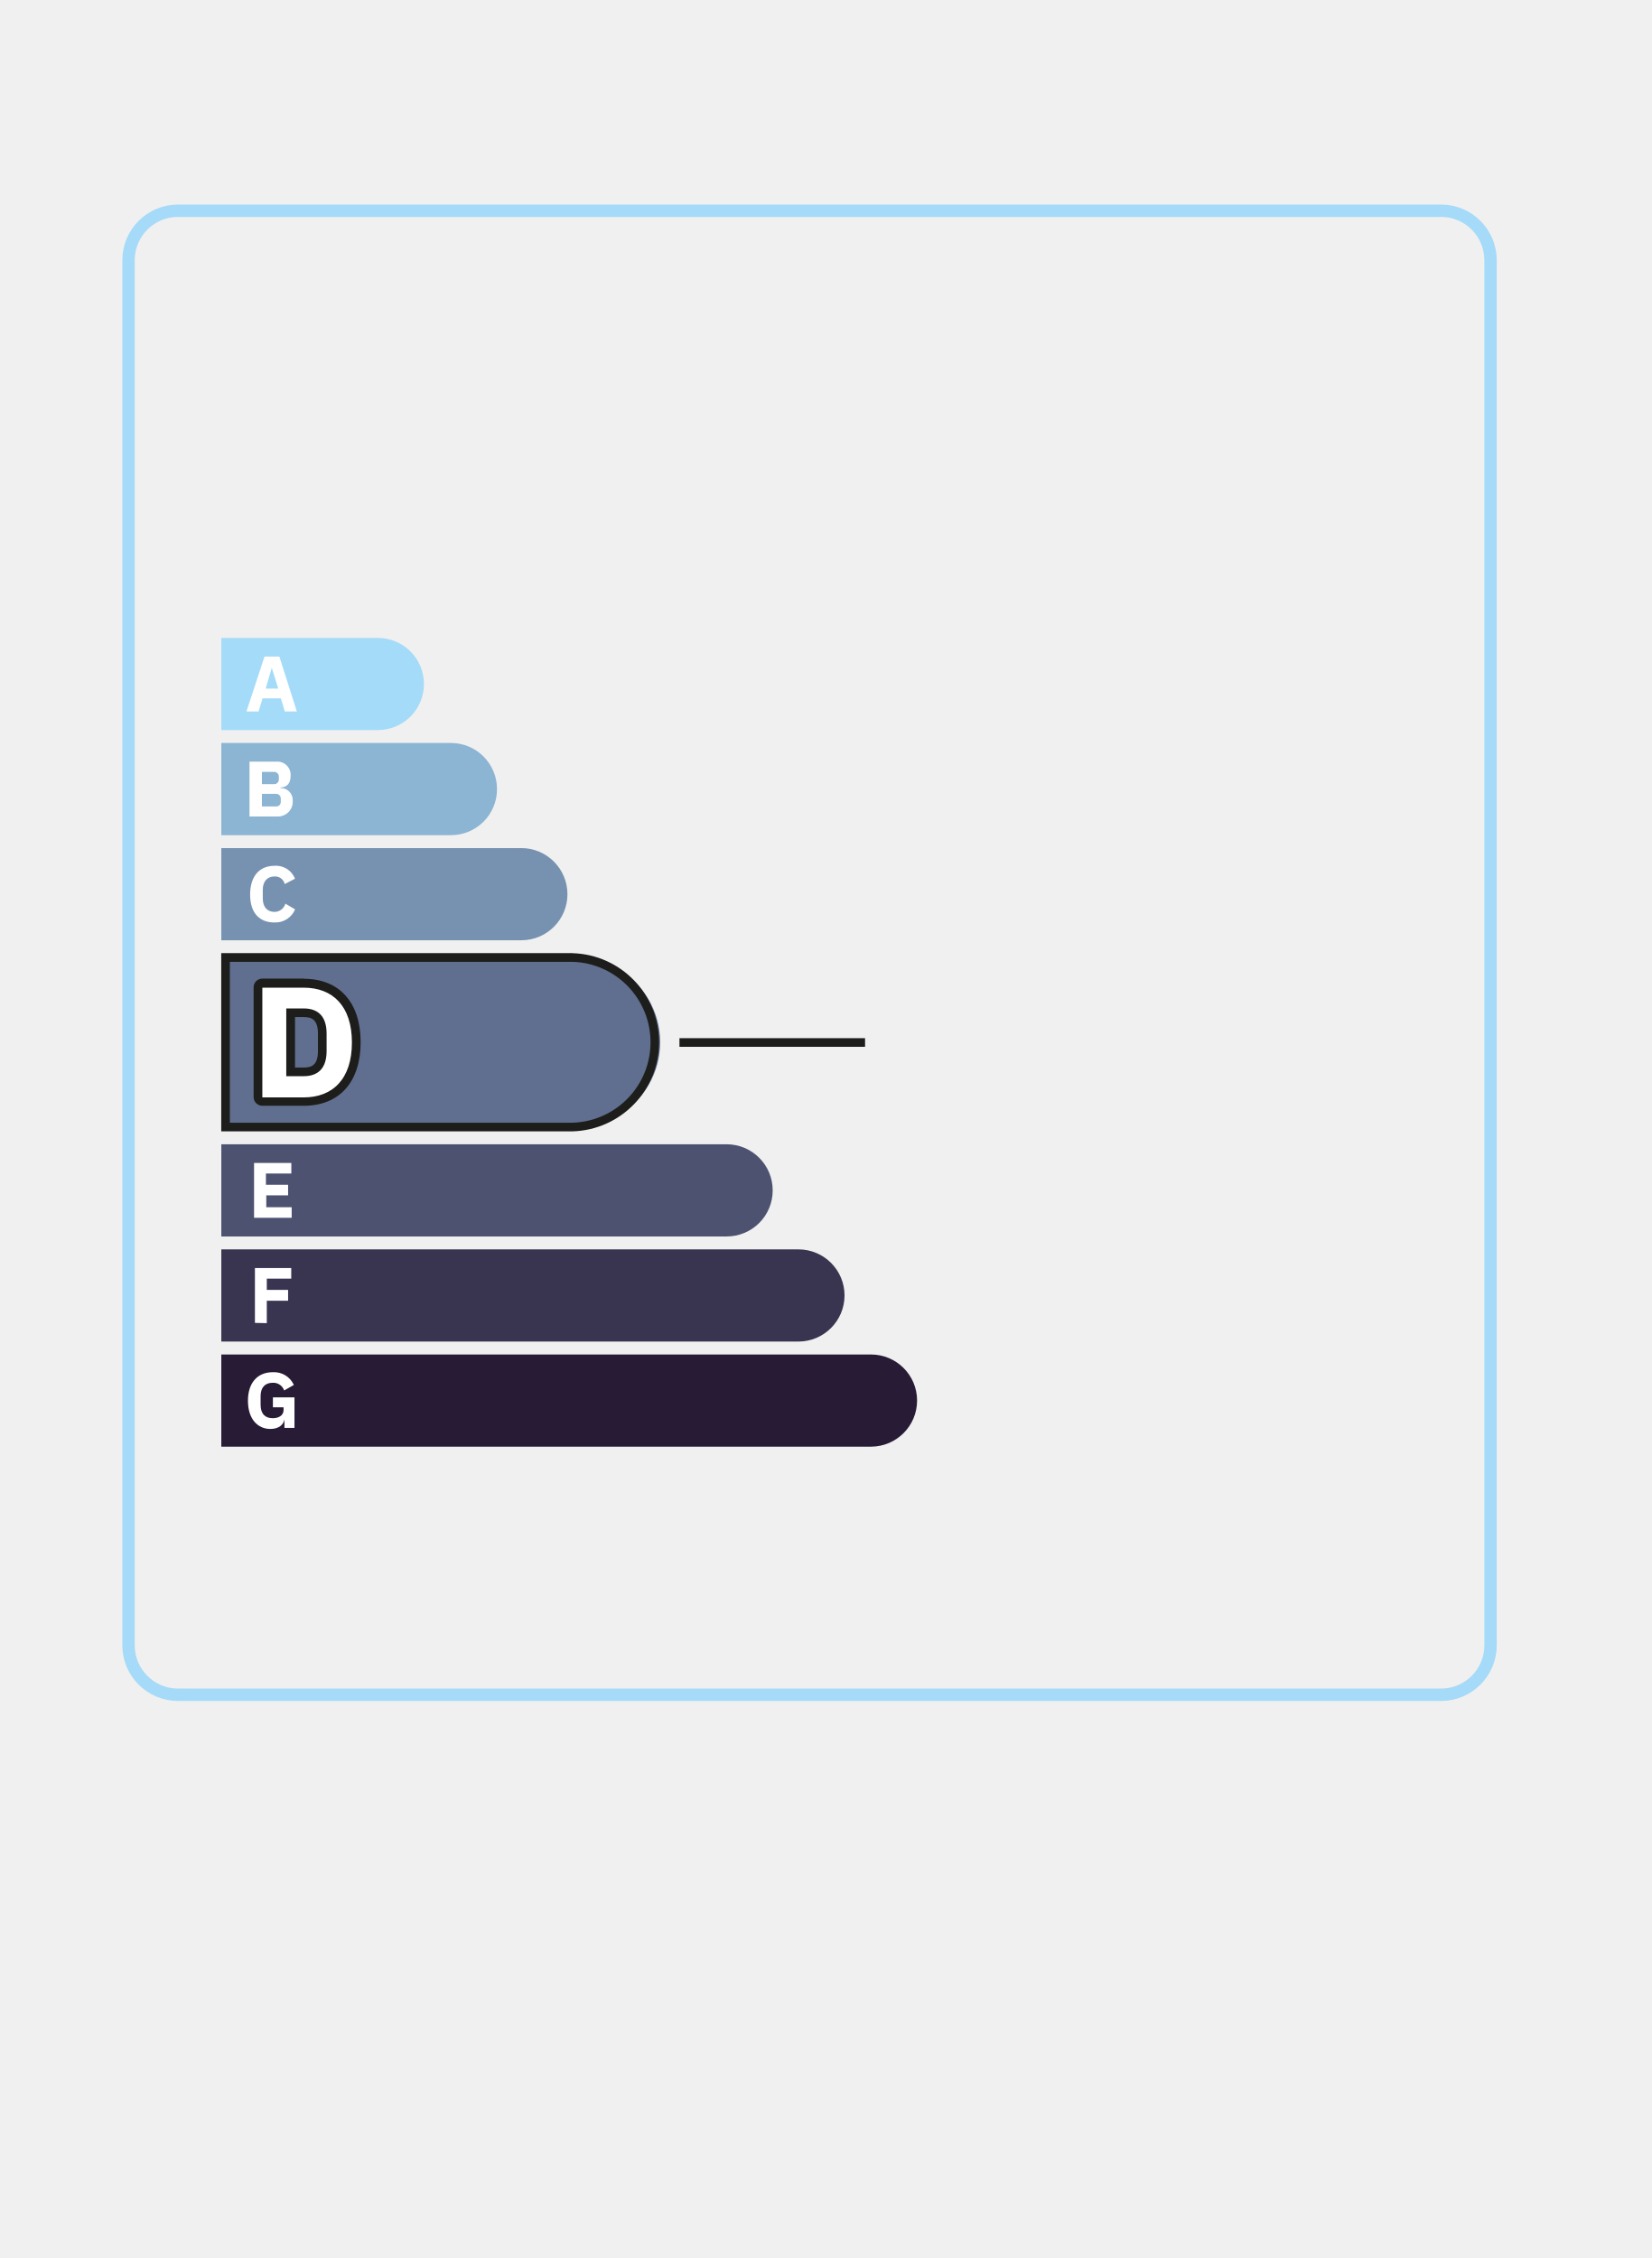
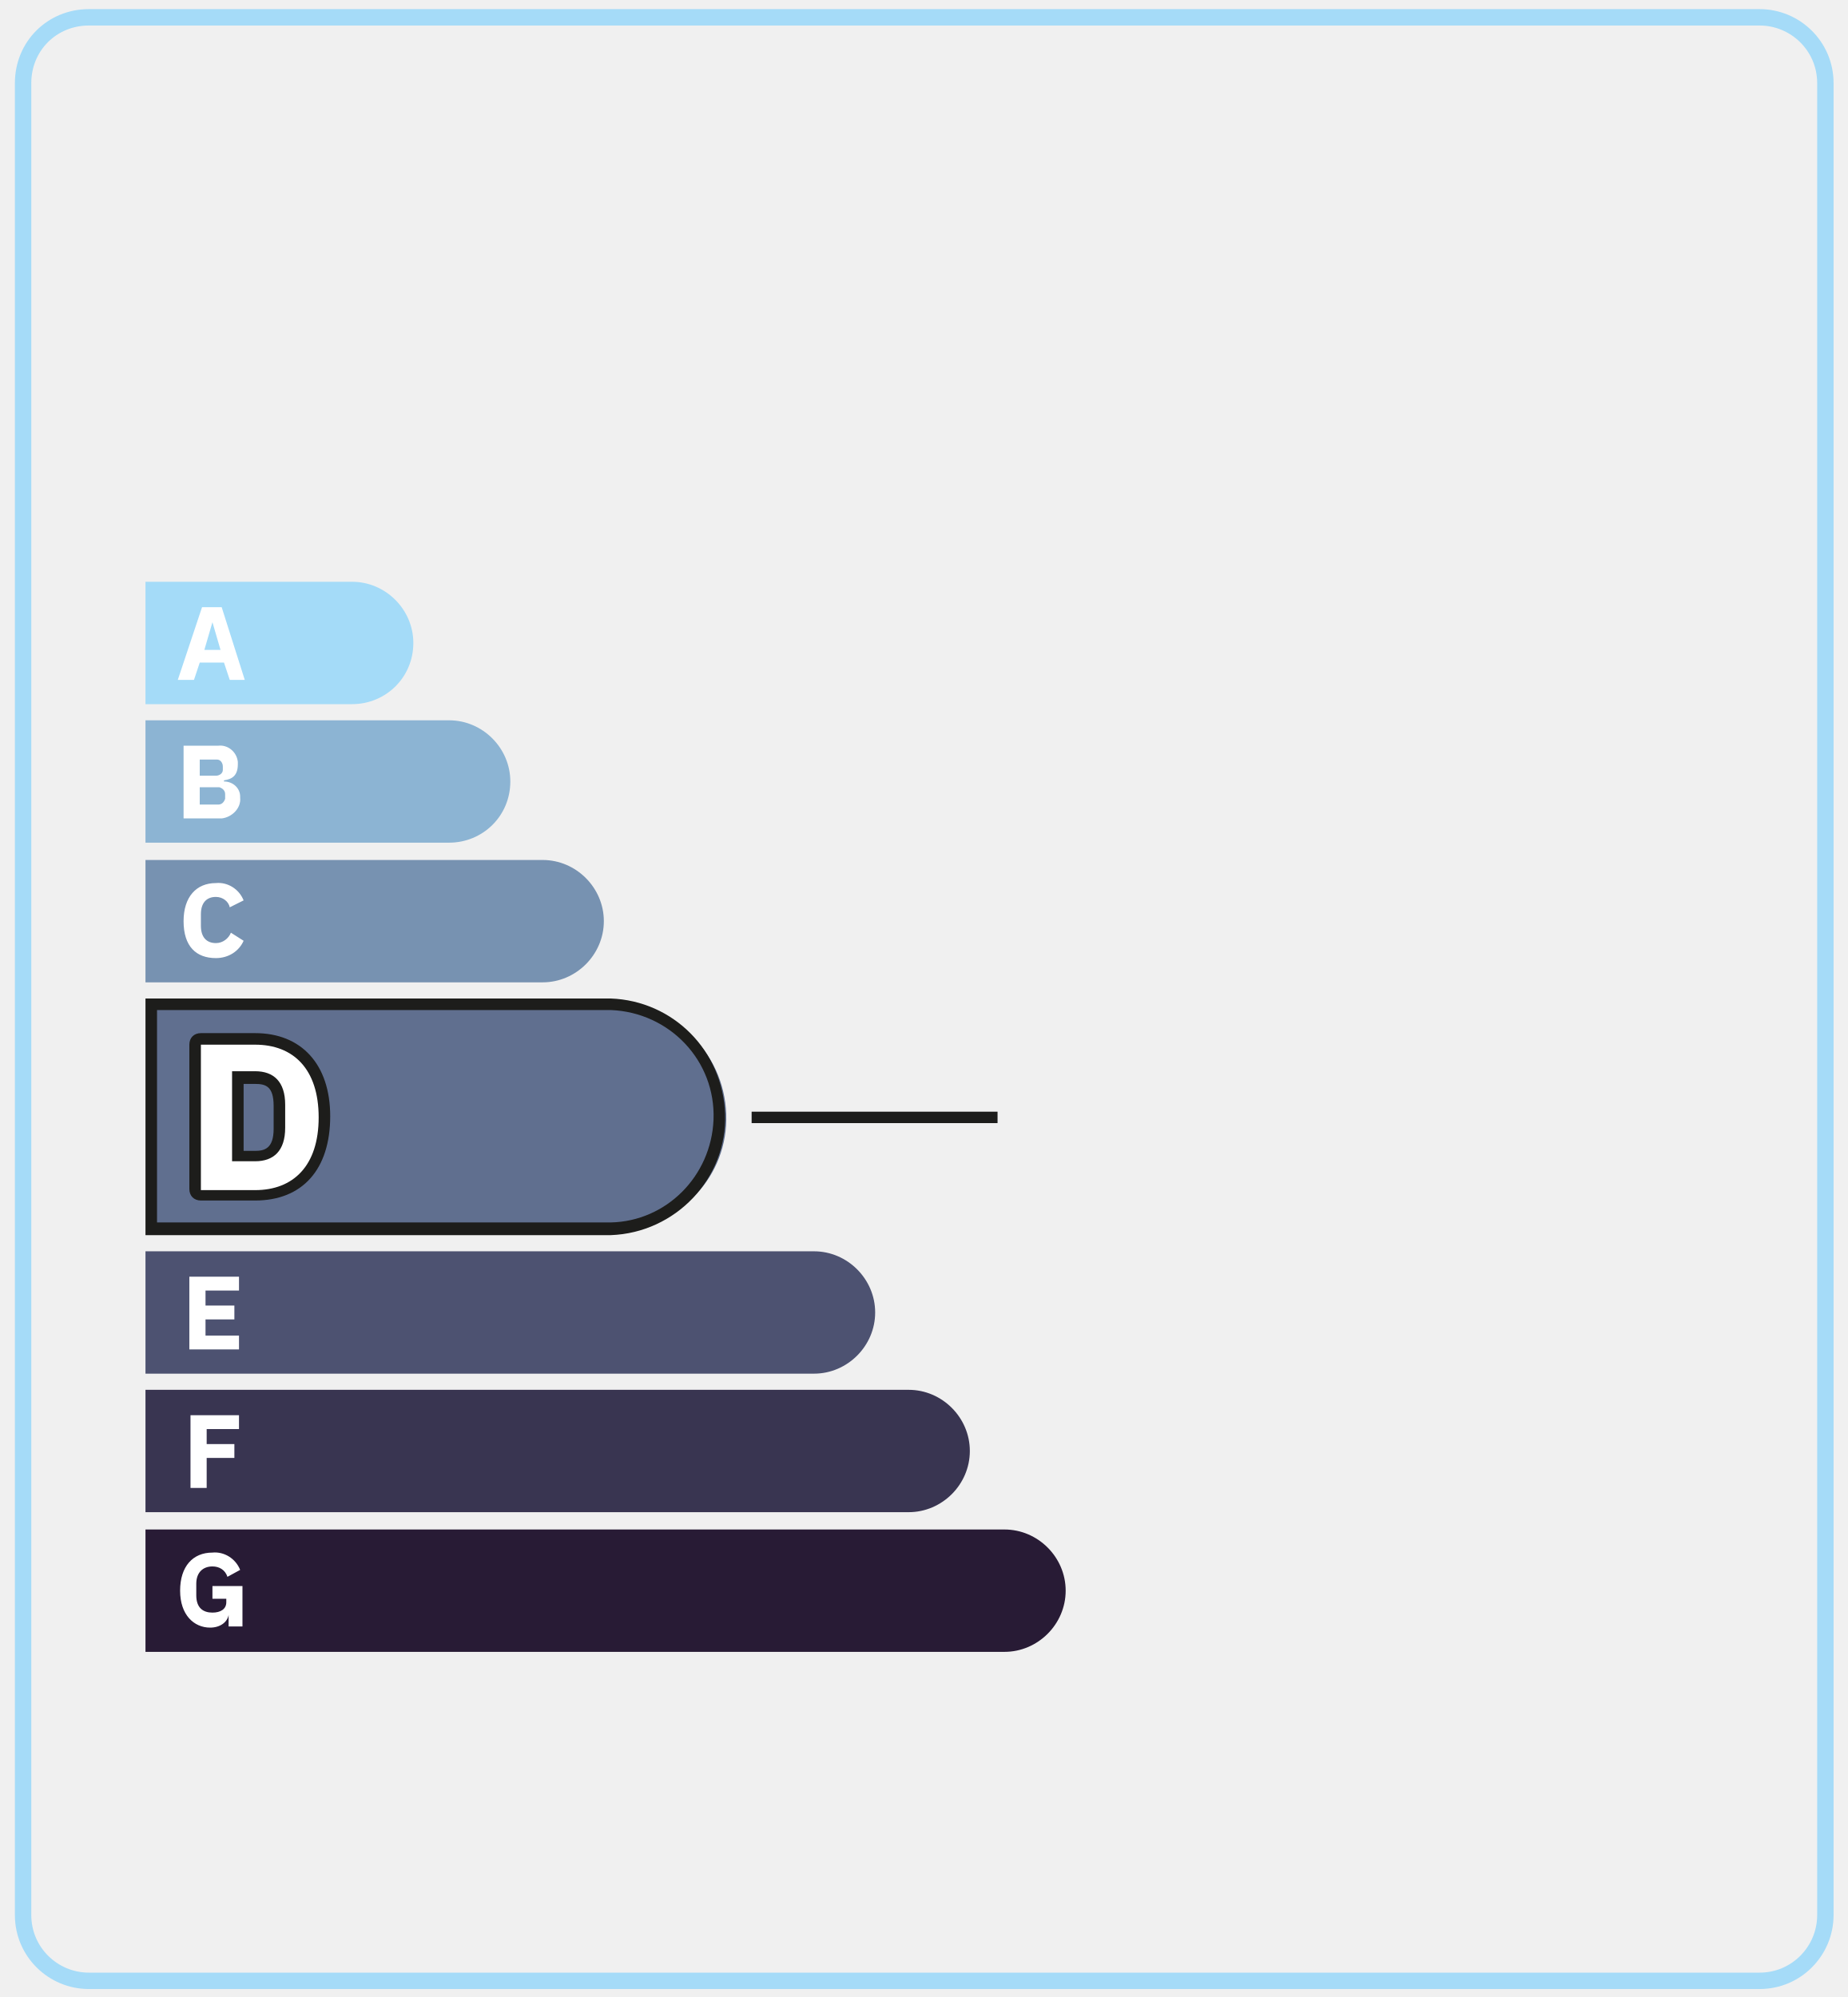
- <svg xmlns="http://www.w3.org/2000/svg" width="66.74mm" height="91.25mm" viewBox="0 0 189.18 258.66">
-   <defs>
-     <style>.a{fill:#a4dbf8;}.b{fill:#fff;}.c{fill:#7792b1;}.d{fill:#606f8f;}.e{fill:#1d1d1b;}.f{fill:#4d5271;}.g{fill:#393551;}.h{fill:#281b35;}.i{fill:#8cb4d3;}.j,.k{fill:none;}.j{stroke:#a5dbf8;stroke-miterlimit:10;stroke-width:1.42px;}.k{stroke:#1d1d1b;stroke-width:0.99px;}</style>
-   </defs>
-   <path class="a" d="M25.35,83.63H43.28a5.27,5.27,0,0,0,5.28-5.28h0a5.27,5.27,0,0,0-5.28-5.27H25.35Z" />
-   <path class="b" d="M32.62,81.5,32.17,80h-2.1l-.45,1.5H28.23l2.07-6.29H32L34,81.5Zm-1.49-5h0l-.7,2.38h1.44Z" />
-   <path class="c" d="M25.35,107.71h34.4A5.28,5.28,0,0,0,65,102.43h0a5.29,5.29,0,0,0-5.28-5.28H25.35Z" />
-   <path class="b" d="M28.65,102.48c0-2.13,1.09-3.3,2.79-3.3a2.33,2.33,0,0,1,2.35,1.48l-1.18.61a1.12,1.12,0,0,0-1.17-.87c-.8,0-1.34.54-1.34,1.53v1c0,1,.54,1.53,1.34,1.53a1.3,1.3,0,0,0,1.25-.94l1.11.65a2.44,2.44,0,0,1-2.36,1.5C29.74,105.68,28.65,104.6,28.65,102.48Z" />
-   <path class="d" d="M25.84,129.1V109.69H65.6a9.71,9.71,0,1,1,0,19.41Z" />
-   <path class="e" d="M65.6,110.18a9.22,9.22,0,0,1,0,18.43H26.33V110.18H65.6m0-1H25.34V129.6H65.6a10.21,10.21,0,0,0,0-20.41Z" />
-   <path class="f" d="M25.35,141.64H83.24a5.27,5.27,0,0,0,5.27-5.28h0a5.28,5.28,0,0,0-5.27-5.28H25.35Z" />
-   <path class="b" d="M29.1,139.5v-6.28h4.27v1.21H30.46v1.29H33v1.21h-2.5v1.36h2.91v1.21Z" />
-   <path class="g" d="M25.35,153.68H91.46a5.29,5.29,0,0,0,5.28-5.28h0a5.28,5.28,0,0,0-5.28-5.28H25.35Z" />
-   <path class="b" d="M29.2,151.54v-6.28h4.16v1.21h-2.8v1.29H33V149H30.56v2.57Z" />
-   <path class="h" d="M25.35,165.72H99.77a5.29,5.29,0,0,0,5.28-5.28h0a5.28,5.28,0,0,0-5.28-5.28H25.35Z" />
-   <path class="b" d="M32.58,162.58h0c-.09.63-.66,1.11-1.61,1.11-1.44,0-2.57-1.12-2.57-3.23s1.14-3.27,2.84-3.27a2.49,2.49,0,0,1,2.42,1.46l-1.11.63a1.31,1.31,0,0,0-1.31-.88c-.84,0-1.39.49-1.39,1.53v1c0,1.05.55,1.53,1.39,1.53.69,0,1.24-.32,1.24-.93v-.32H31.26v-1.14h2.47v3.5H32.58Z" />
-   <path class="i" d="M25.35,95.67h26.3a5.27,5.27,0,0,0,5.28-5.28h0a5.28,5.28,0,0,0-5.28-5.28H25.35Z" />
-   <path class="b" d="M28.58,87.25h3.05a1.52,1.52,0,0,1,1.66,1.61c0,1-.53,1.33-1.17,1.35v.06a1.38,1.38,0,0,1,1.41,1.47,1.69,1.69,0,0,1-1.62,1.79H28.58ZM30,89.83h1.36a.54.54,0,0,0,.58-.58V89a.54.54,0,0,0-.58-.58H30Zm0,2.55h1.58a.52.52,0,0,0,.58-.57v-.3a.53.53,0,0,0-.58-.57H30Z" />
-   <path class="b" d="M30.05,126.2a.5.5,0,0,1-.5-.49V113.14a.51.51,0,0,1,.5-.5h4.74c3.77,0,6,2.54,6,6.78s-2.25,6.78-6,6.78Zm4.74-3.42c1.45,0,2.13-.76,2.13-2.38v-2c0-1.62-.68-2.38-2.13-2.38H33.28v6.71Z" />
-   <path class="e" d="M34.79,113.14c3.33,0,5.52,2.11,5.52,6.28s-2.19,6.29-5.52,6.29H30.05V113.14h4.74m-2,10.14h2c1.62,0,2.62-.88,2.62-2.88v-2c0-2-1-2.88-2.62-2.88h-2v7.71m2-11.13H30.05a1,1,0,0,0-1,1v12.57a1,1,0,0,0,1,1h4.74c4.08,0,6.52-2.72,6.52-7.28s-2.44-7.27-6.52-7.27Zm-1,4.41h1c.85,0,1.63.23,1.63,1.89v2c0,1.66-.78,1.89-1.63,1.89h-1v-5.73Z" />
-   <rect class="j" x="14.72" y="24.14" width="156.02" height="170" rx="5.67" />
-   <line class="k" x1="77.83" y1="119.42" x2="99.09" y2="119.42" />
+ <svg xmlns="http://www.w3.org/2000/svg" version="1.1" id="Calque_1" x="0px" y="0px" viewBox="0 0 160 173" style="enable-background:new 0 0 160 173;" xml:space="preserve">
+   <style type="text/css">
+ 	.st0{fill:#A4DBF8;}
+ 	.st1{fill:#FFFFFF;}
+ 	.st2{fill:#7792B1;}
+ 	.st3{fill:#606F8F;}
+ 	.st4{fill:#1D1D1B;}
+ 	.st5{fill:#4D5271;}
+ 	.st6{fill:#393551;}
+ 	.st7{fill:#281B35;}
+ 	.st8{fill:#8CB4D3;}
+ 	.st9{fill:none;stroke:#A5DBF8;stroke-width:1.42;stroke-miterlimit:10;}
+ 	.st10{fill:none;stroke:#1D1D1B;stroke-width:0.99;stroke-miterlimit:4;}
+ </style>
+   <g>
+     <path class="st0" d="M12.6,61h17.9c2.9,0,5.3-2.3,5.3-5.3c0,0,0,0,0,0l0,0c0-2.9-2.4-5.3-5.3-5.3c0,0,0,0,0,0H12.6V61z" />
+     <path class="st1" d="M19.9,58.9l-0.5-1.5h-2.1l-0.5,1.5h-1.4l2.1-6.3h1.7l2,6.3H19.9z M18.4,53.9L18.4,53.9l-0.7,2.4h1.4L18.4,53.9   z" />
+     <path class="st2" d="M12.6,85.1H47c2.9,0,5.3-2.4,5.3-5.3l0,0c0-2.9-2.4-5.3-5.3-5.3H12.6V85.1z" />
+     <path class="st1" d="M15.9,79.8c0-2.1,1.1-3.3,2.8-3.3c1-0.1,2,0.5,2.4,1.5l-1.2,0.6c-0.1-0.5-0.6-0.9-1.2-0.9   c-0.8,0-1.3,0.5-1.3,1.5v1c0,1,0.5,1.5,1.3,1.5c0.6,0,1.1-0.4,1.3-0.9l1.1,0.7c-0.4,0.9-1.3,1.5-2.4,1.5C17,83,15.9,82,15.9,79.8z" />
+     <path class="st3" d="M13.1,106.5V87.1h39.8c5.4-0.2,9.8,4,10,9.4c0.2,5.4-4,9.8-9.4,10c-0.2,0-0.4,0-0.6,0H13.1z" />
+     <path class="st4" d="M52.9,87.5c5.1,0.2,9.1,4.4,8.9,9.5c-0.2,4.9-4.1,8.8-8.9,8.9H13.6V87.5H52.9 M52.9,86.5H12.6V107h40.3   c5.6-0.2,10.1-4.9,9.9-10.5C62.6,91,58.3,86.7,52.9,86.5L52.9,86.5z" />
+     <path class="st5" d="M12.6,119h57.9c2.9,0,5.3-2.4,5.3-5.3c0,0,0,0,0,0l0,0c0-2.9-2.4-5.3-5.3-5.3H12.6V119z" />
+     <path class="st1" d="M16.4,116.9v-6.3h4.3v1.2h-2.9v1.3h2.5v1.2h-2.5v1.4h2.9v1.2L16.4,116.9z" />
+     <path class="st6" d="M12.6,131h66.1c2.9,0,5.3-2.4,5.3-5.3l0,0c0-2.9-2.4-5.3-5.3-5.3H12.6V131z" />
+     <path class="st1" d="M16.5,128.9v-6.3h4.2v1.2h-2.8v1.3h2.4v1.2h-2.4v2.6L16.5,128.9z" />
+     <path class="st7" d="M12.6,143.1H87c2.9,0,5.3-2.4,5.3-5.3l0,0c0-2.9-2.4-5.3-5.3-5.3H12.6V143.1z" />
+     <path class="st1" d="M19.8,139.9L19.8,139.9c-0.1,0.6-0.7,1.1-1.6,1.1c-1.4,0-2.6-1.1-2.6-3.2c0-2.1,1.1-3.3,2.8-3.3   c1-0.1,2,0.5,2.4,1.5l-1.1,0.6c-0.2-0.6-0.7-0.9-1.3-0.9c-0.8,0-1.4,0.5-1.4,1.5v1c0,1.1,0.6,1.5,1.4,1.5c0.7,0,1.2-0.3,1.2-0.9   v-0.3h-1.2v-1.1H21v3.5h-1.2V139.9z" />
+     <path class="st8" d="M12.6,73h26.3c2.9,0,5.3-2.3,5.3-5.3c0,0,0,0,0,0l0,0c0-2.9-2.4-5.3-5.3-5.3H12.6V73z" />
+     <path class="st1" d="M15.8,64.6h3.1c0.8-0.1,1.6,0.5,1.7,1.4c0,0.1,0,0.2,0,0.2c0,1-0.5,1.3-1.2,1.4v0.1c0.8,0,1.4,0.6,1.4,1.3   c0,0,0,0.1,0,0.1c0.1,0.9-0.7,1.7-1.6,1.8c0,0,0,0,0,0h-3.3V64.6z M17.3,67.2h1.4c0.3,0,0.6-0.2,0.6-0.5c0,0,0-0.1,0-0.1v-0.2   c0-0.3-0.2-0.6-0.5-0.6c0,0-0.1,0-0.1,0h-1.4V67.2z M17.3,69.7h1.6c0.3,0,0.5-0.2,0.6-0.5c0,0,0-0.1,0-0.1v-0.3   c0-0.3-0.2-0.5-0.5-0.6c0,0-0.1,0-0.1,0h-1.6V69.7z" />
+     <path class="st1" d="M17.3,103.6c-0.3,0-0.5-0.2-0.5-0.5V90.5c0-0.3,0.2-0.5,0.5-0.5h4.7c3.8,0,6,2.5,6,6.8s-2.3,6.8-6,6.8H17.3z    M22.1,100.1c1.5,0,2.1-0.8,2.1-2.4v-2c0-1.6-0.7-2.4-2.1-2.4h-1.5v6.7L22.1,100.1z" />
+     <path class="st4" d="M22.1,90.5c3.3,0,5.5,2.1,5.5,6.3s-2.2,6.3-5.5,6.3h-4.7V90.5H22.1 M20.1,100.6h2c1.6,0,2.6-0.9,2.6-2.9v-2   c0-2-1-2.9-2.6-2.9h-2V100.6 M22.1,89.5h-4.7c-0.6,0-1,0.4-1,1V103c0,0.6,0.4,1,1,1h4.7c4.1,0,6.5-2.7,6.5-7.3   C28.6,92.2,26.1,89.5,22.1,89.5L22.1,89.5z M21.1,93.9h1c0.9,0,1.6,0.2,1.6,1.9v2c0,1.7-0.8,1.9-1.6,1.9h-1V93.9L21.1,93.9z" />
+     <path class="st9" d="M7.7,1.5h144.7c3.1,0,5.7,2.5,5.7,5.7v158.7c0,3.1-2.5,5.7-5.7,5.7H7.7c-3.1,0-5.7-2.5-5.7-5.7V7.2   C2,4,4.5,1.5,7.7,1.5z" />
+     <line class="st10" x1="65.1" y1="96.8" x2="86.4" y2="96.8" />
+   </g>
</svg>
